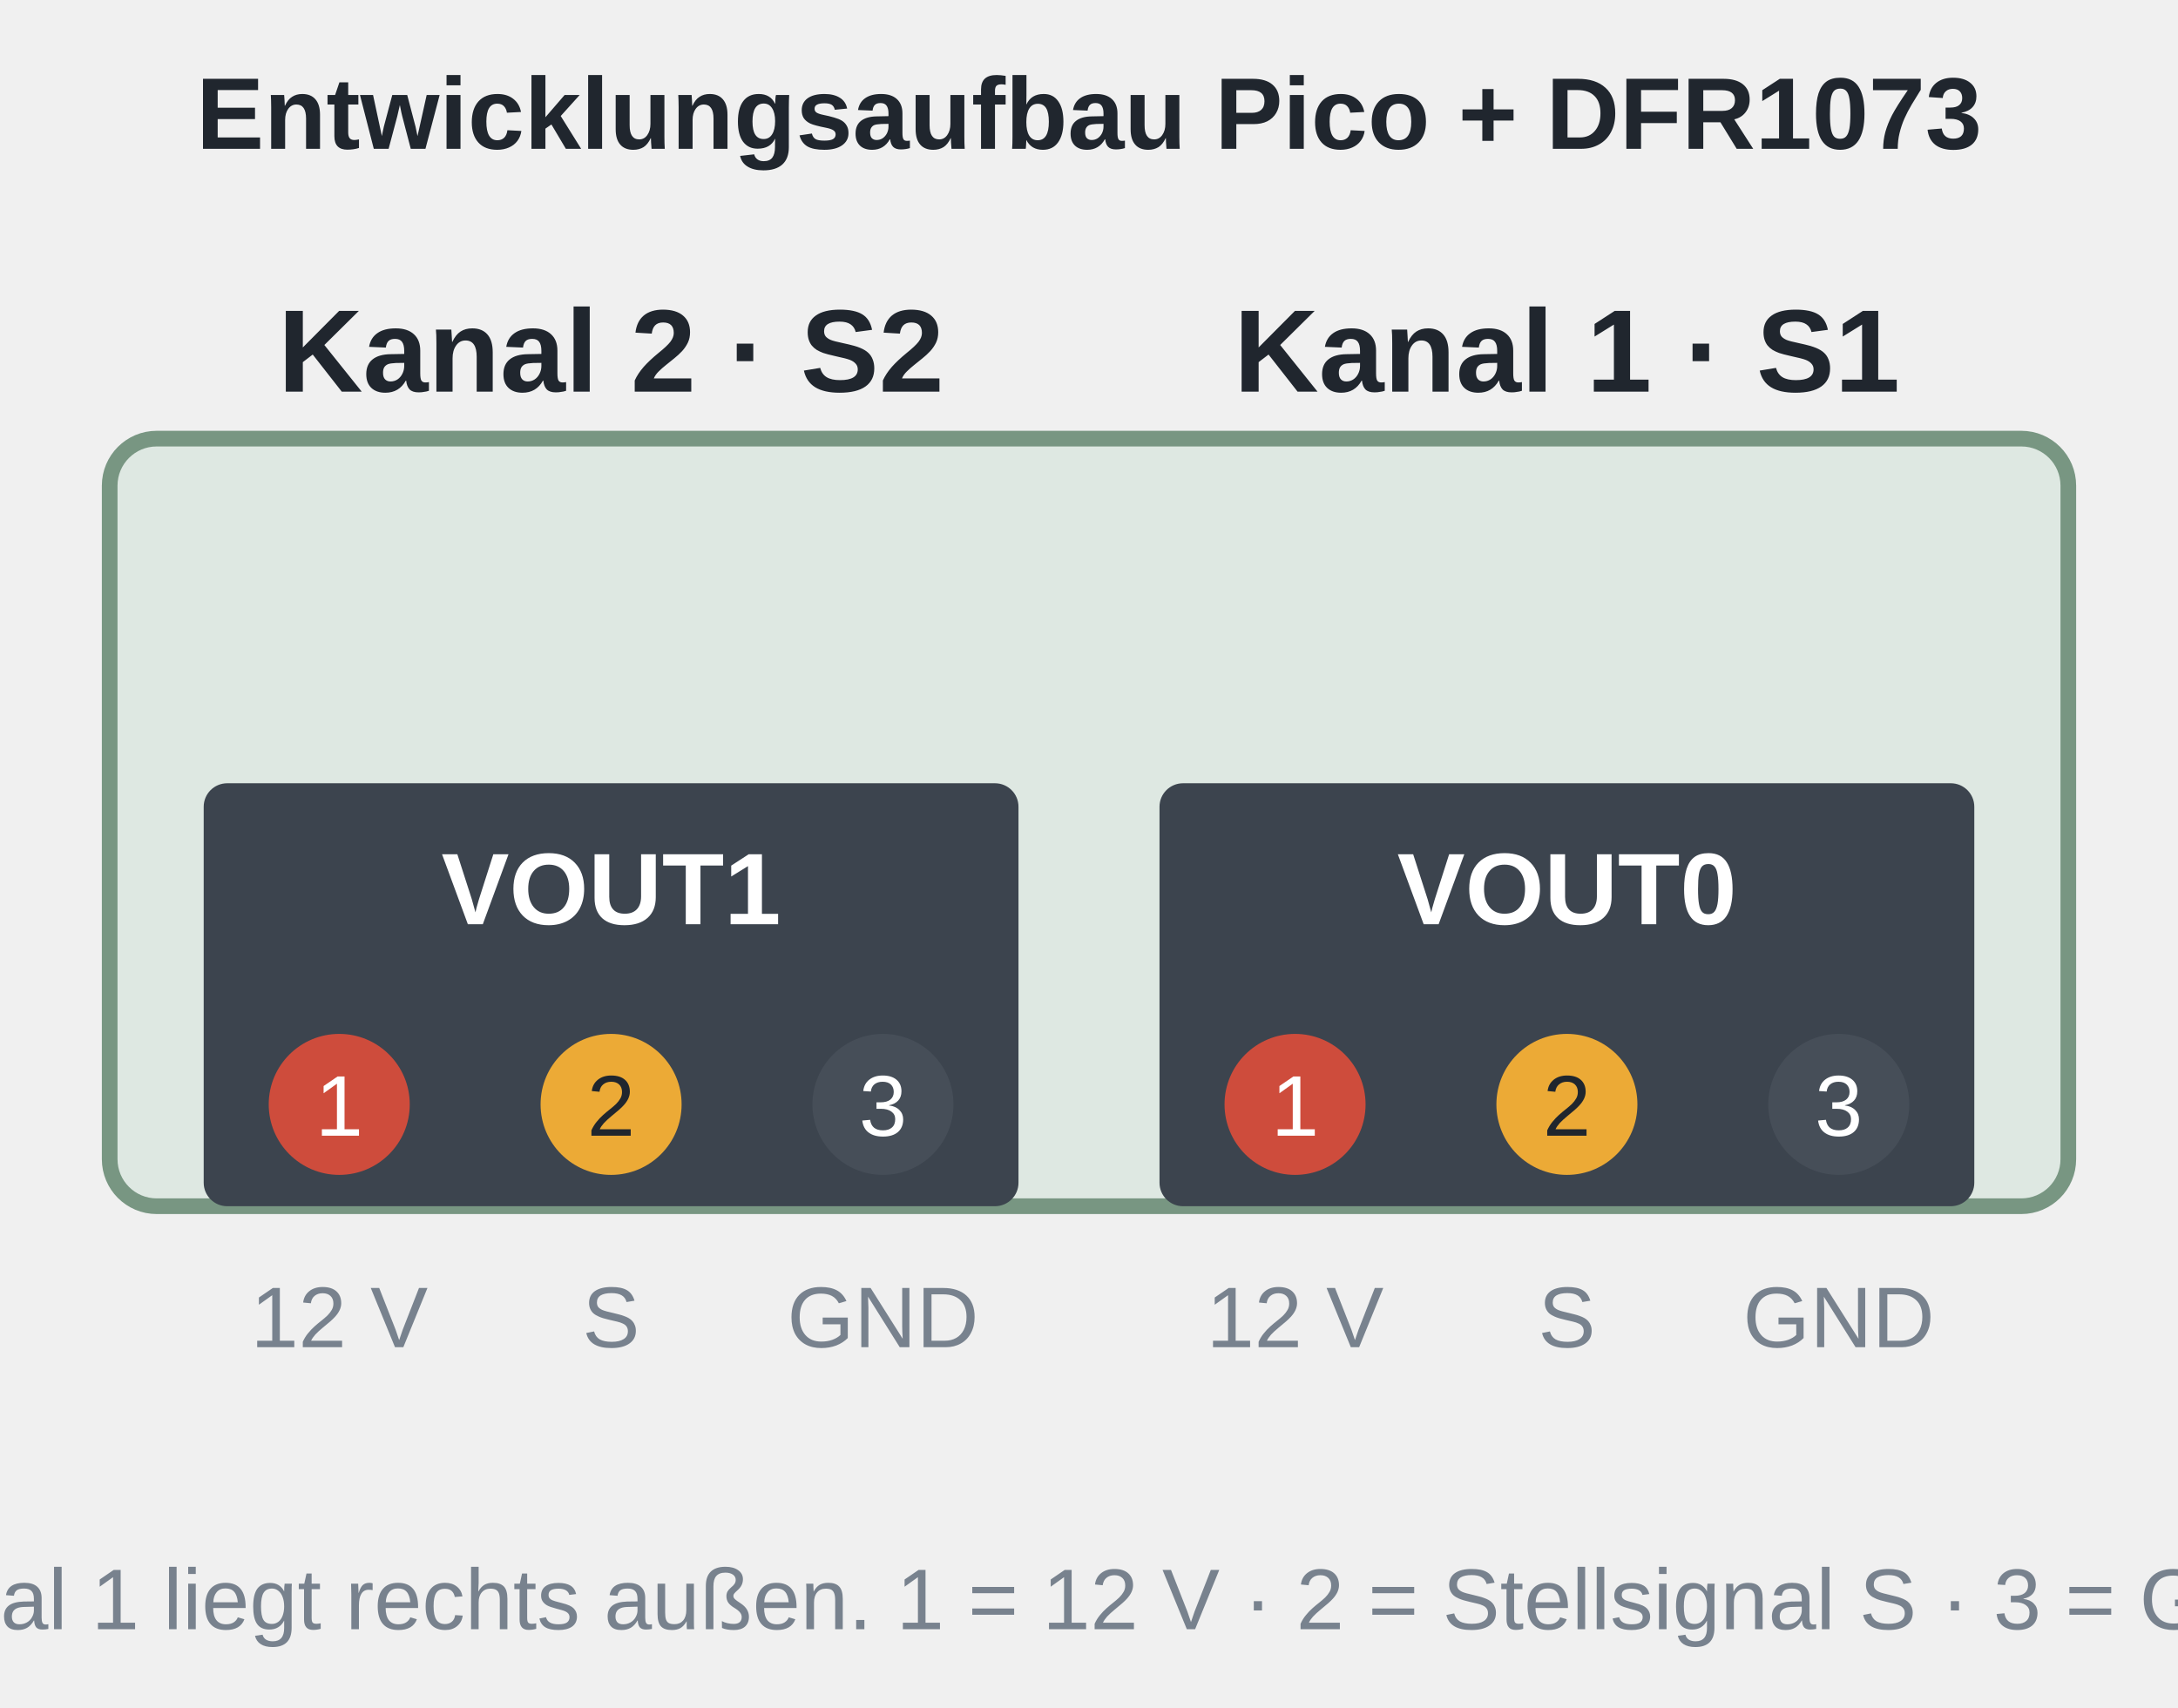
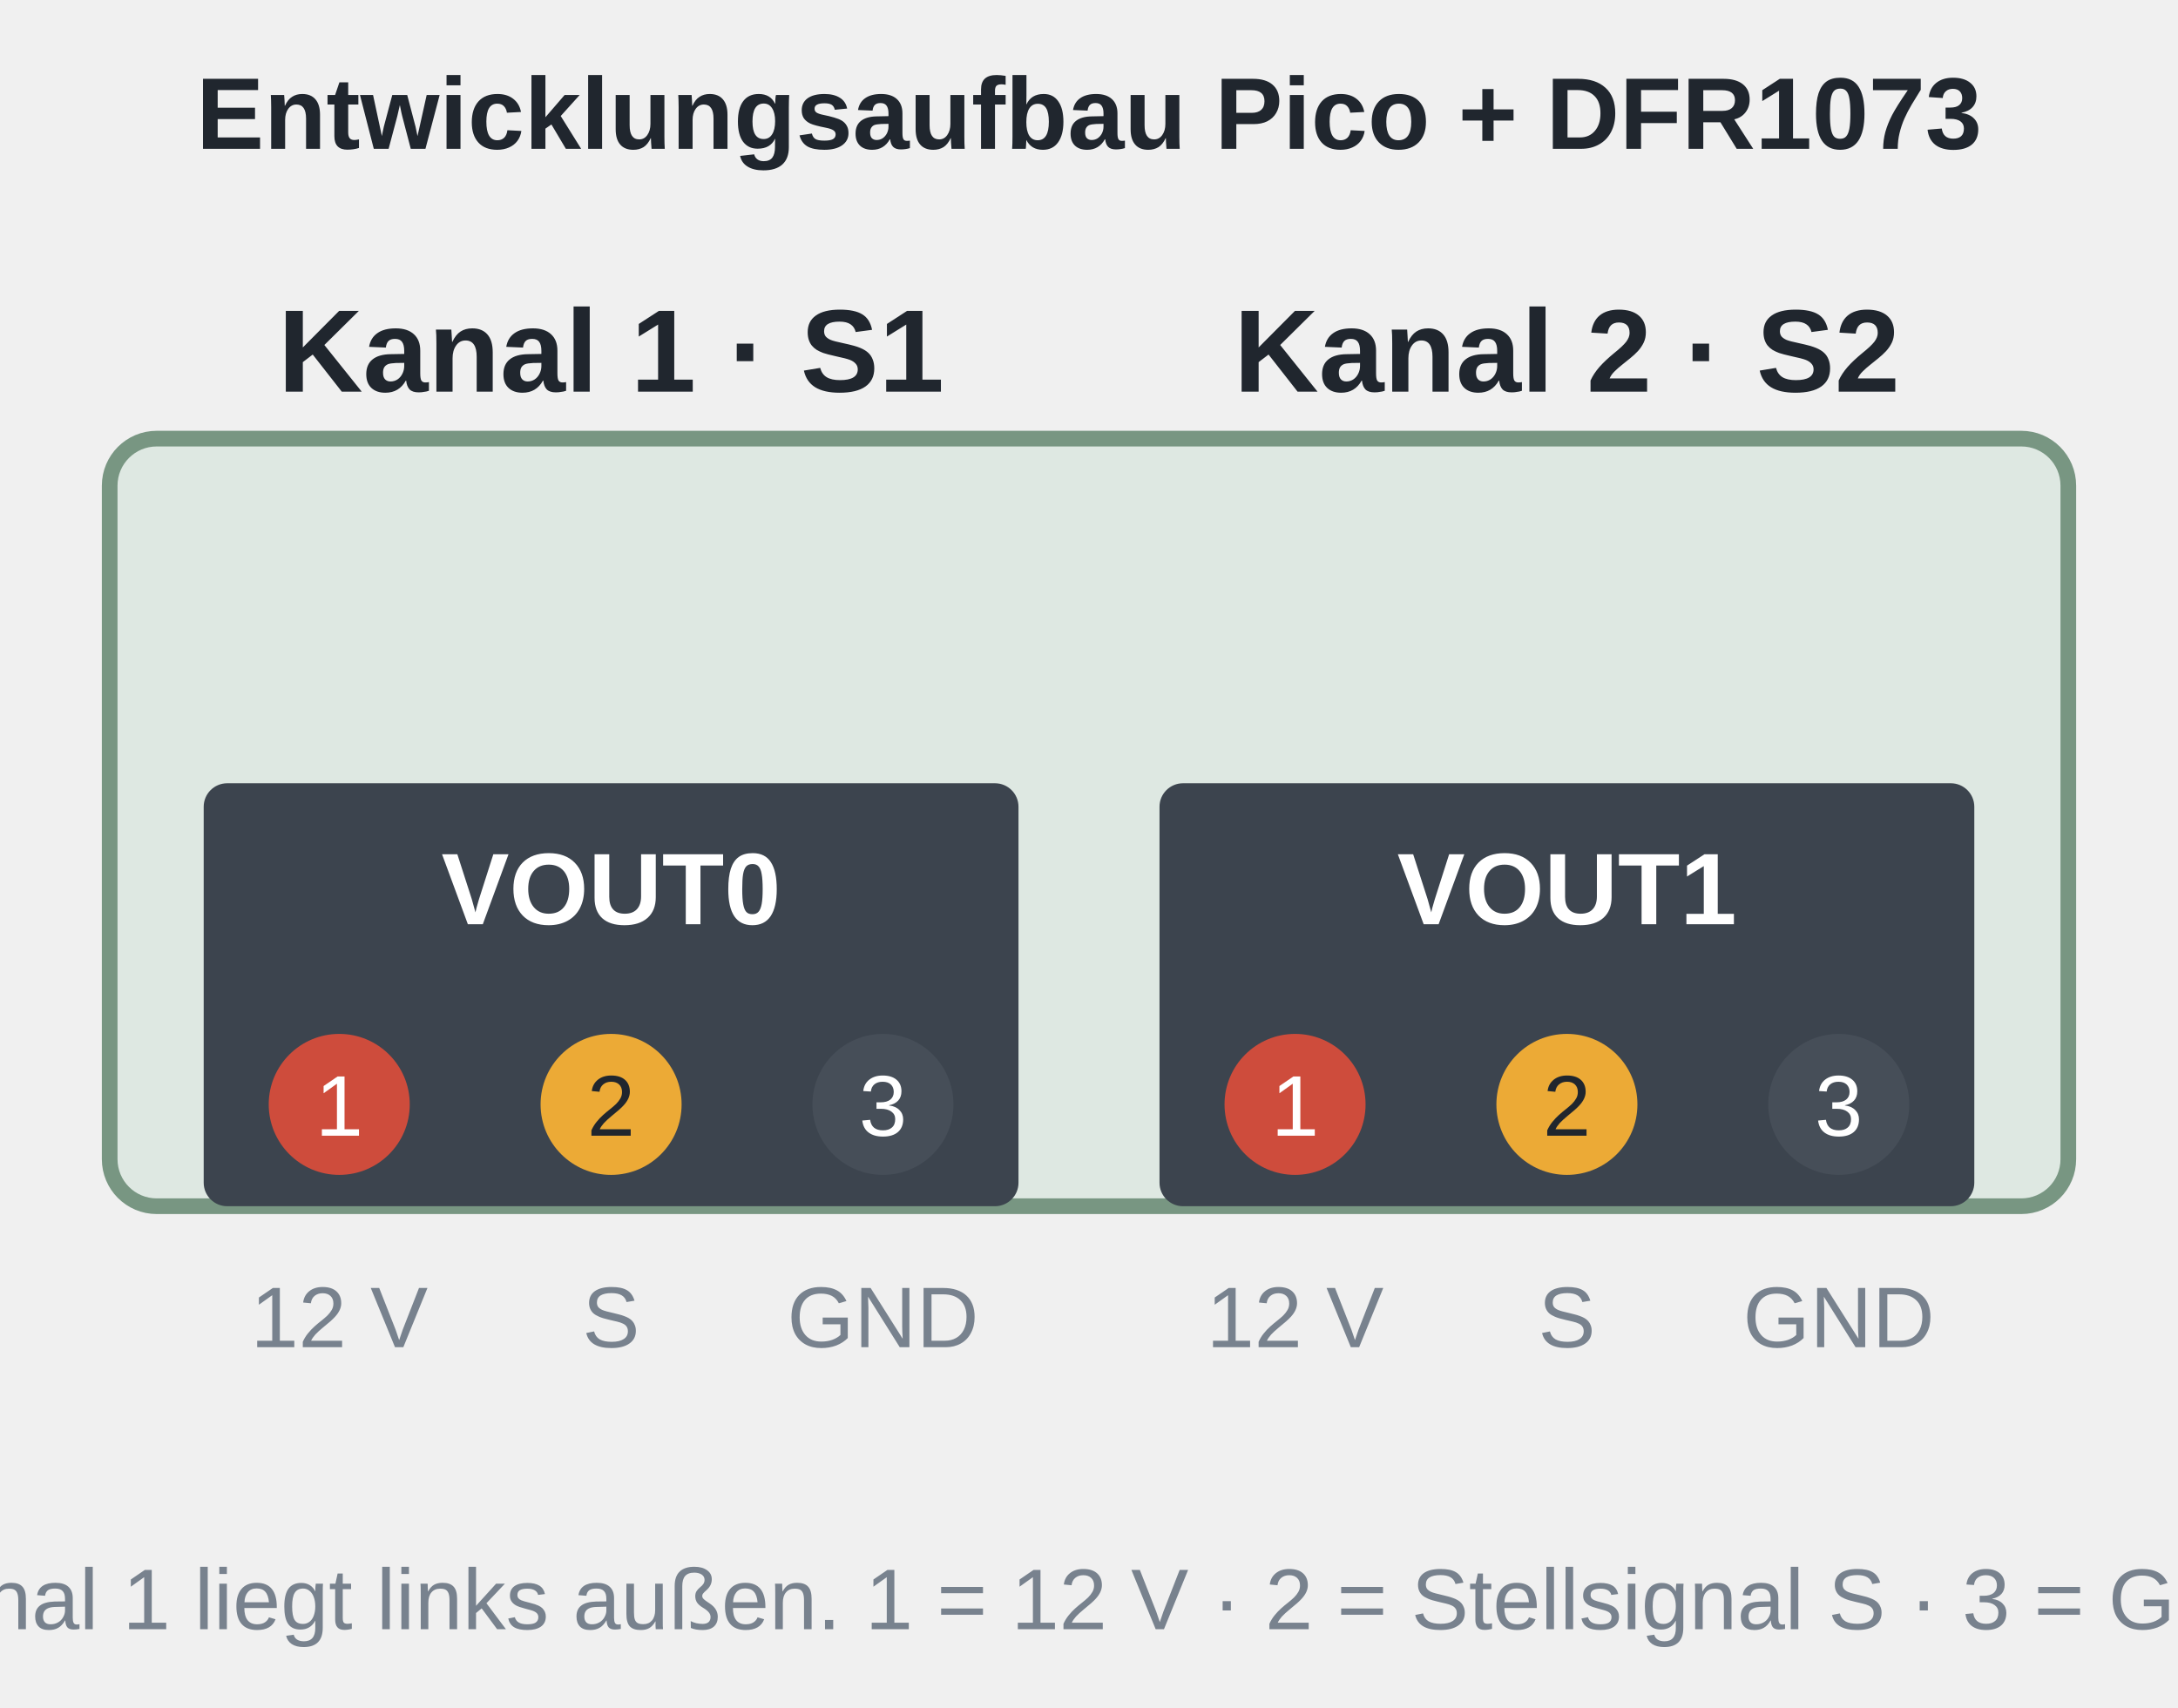
<svg xmlns="http://www.w3.org/2000/svg" width="278" height="218" viewBox="0 0 278 218" font-family="Segoe UI, Arial, sans-serif">
  <rect width="100%%" height="100%%" fill="#fff" />
  <text x="139" y="19" text-anchor="middle" font-size="13" font-weight="600" fill="#20262e">Entwicklungsaufbau Pico + DFR1073</text>
  <rect x="14" y="56" width="250" height="98" rx="6" fill="#dee8e2" stroke="#789682" stroke-width="2" />
+   <rect x="26" y="100" width="104" height="54" rx="3" fill="#3c444e" />
+   <text x="78" y="118" text-anchor="middle" font-size="13" font-weight="600" fill="#fff">VOUT0</text>
+   <text x="78" y="50" text-anchor="middle" font-size="15" font-weight="600" fill="#20262e">Kanal 1 · S1</text>
+   <circle cx="43.3" cy="141" r="9" fill="#ce4c3c" />
+   <text x="43.3" y="145" text-anchor="middle" font-size="11" fill="#fff">1</text>
+   <text x="43.3" y="172" text-anchor="middle" font-size="11" fill="#78828e">12 V</text>
+   <circle cx="78.0" cy="141" r="9" fill="#ecaa36" />
+   <text x="78.0" y="145" text-anchor="middle" font-size="11" fill="#20262e">2</text>
+   <text x="78.0" y="172" text-anchor="middle" font-size="11" fill="#78828e">S</text>
+   <circle cx="112.7" cy="141" r="9" fill="#464e58" />
+   <text x="112.7" y="145" text-anchor="middle" font-size="11" fill="#fff">3</text>
+   <text x="112.7" y="172" text-anchor="middle" font-size="11" fill="#78828e">GND</text>
  <rect x="148" y="100" width="104" height="54" rx="3" fill="#3c444e" />
-   <text x="200" y="118" text-anchor="middle" font-size="13" font-weight="600" fill="#fff">VOUT0</text>
-   <text x="200" y="50" text-anchor="middle" font-size="15" font-weight="600" fill="#20262e">Kanal 1 · S1</text>
+   <text x="200" y="118" text-anchor="middle" font-size="13" font-weight="600" fill="#fff">VOUT1</text>
+   <text x="200" y="50" text-anchor="middle" font-size="15" font-weight="600" fill="#20262e">Kanal 2 · S2</text>
  <circle cx="165.3" cy="141" r="9" fill="#ce4c3c" />
  <text x="165.3" y="145" text-anchor="middle" font-size="11" fill="#fff">1</text>
  <text x="165.3" y="172" text-anchor="middle" font-size="11" fill="#78828e">12 V</text>
  <circle cx="200.0" cy="141" r="9" fill="#ecaa36" />
  <text x="200.0" y="145" text-anchor="middle" font-size="11" fill="#20262e">2</text>
  <text x="200.0" y="172" text-anchor="middle" font-size="11" fill="#78828e">S</text>
  <circle cx="234.7" cy="141" r="9" fill="#464e58" />
  <text x="234.7" y="145" text-anchor="middle" font-size="11" fill="#fff">3</text>
  <text x="234.7" y="172" text-anchor="middle" font-size="11" fill="#78828e">GND</text>
-   <rect x="26" y="100" width="104" height="54" rx="3" fill="#3c444e" />
-   <text x="78" y="118" text-anchor="middle" font-size="13" font-weight="600" fill="#fff">VOUT1</text>
-   <text x="78" y="50" text-anchor="middle" font-size="15" font-weight="600" fill="#20262e">Kanal 2 · S2</text>
-   <circle cx="43.3" cy="141" r="9" fill="#ce4c3c" />
-   <text x="43.3" y="145" text-anchor="middle" font-size="11" fill="#fff">1</text>
-   <text x="43.3" y="172" text-anchor="middle" font-size="11" fill="#78828e">12 V</text>
-   <circle cx="78.0" cy="141" r="9" fill="#ecaa36" />
-   <text x="78.0" y="145" text-anchor="middle" font-size="11" fill="#20262e">2</text>
-   <text x="78.0" y="172" text-anchor="middle" font-size="11" fill="#78828e">S</text>
-   <circle cx="112.7" cy="141" r="9" fill="#464e58" />
-   <text x="112.7" y="145" text-anchor="middle" font-size="11" fill="#fff">3</text>
-   <text x="112.7" y="172" text-anchor="middle" font-size="11" fill="#78828e">GND</text>
-   <text x="139" y="208" text-anchor="middle" font-size="11" fill="#78828e">Kanal 1 liegt rechts außen. 1 = 12 V · 2 = Stellsignal S · 3 = GND</text>
+   <text x="139" y="208" text-anchor="middle" font-size="11" fill="#78828e">Kanal 1 liegt links außen. 1 = 12 V · 2 = Stellsignal S · 3 = GND</text>
</svg>
